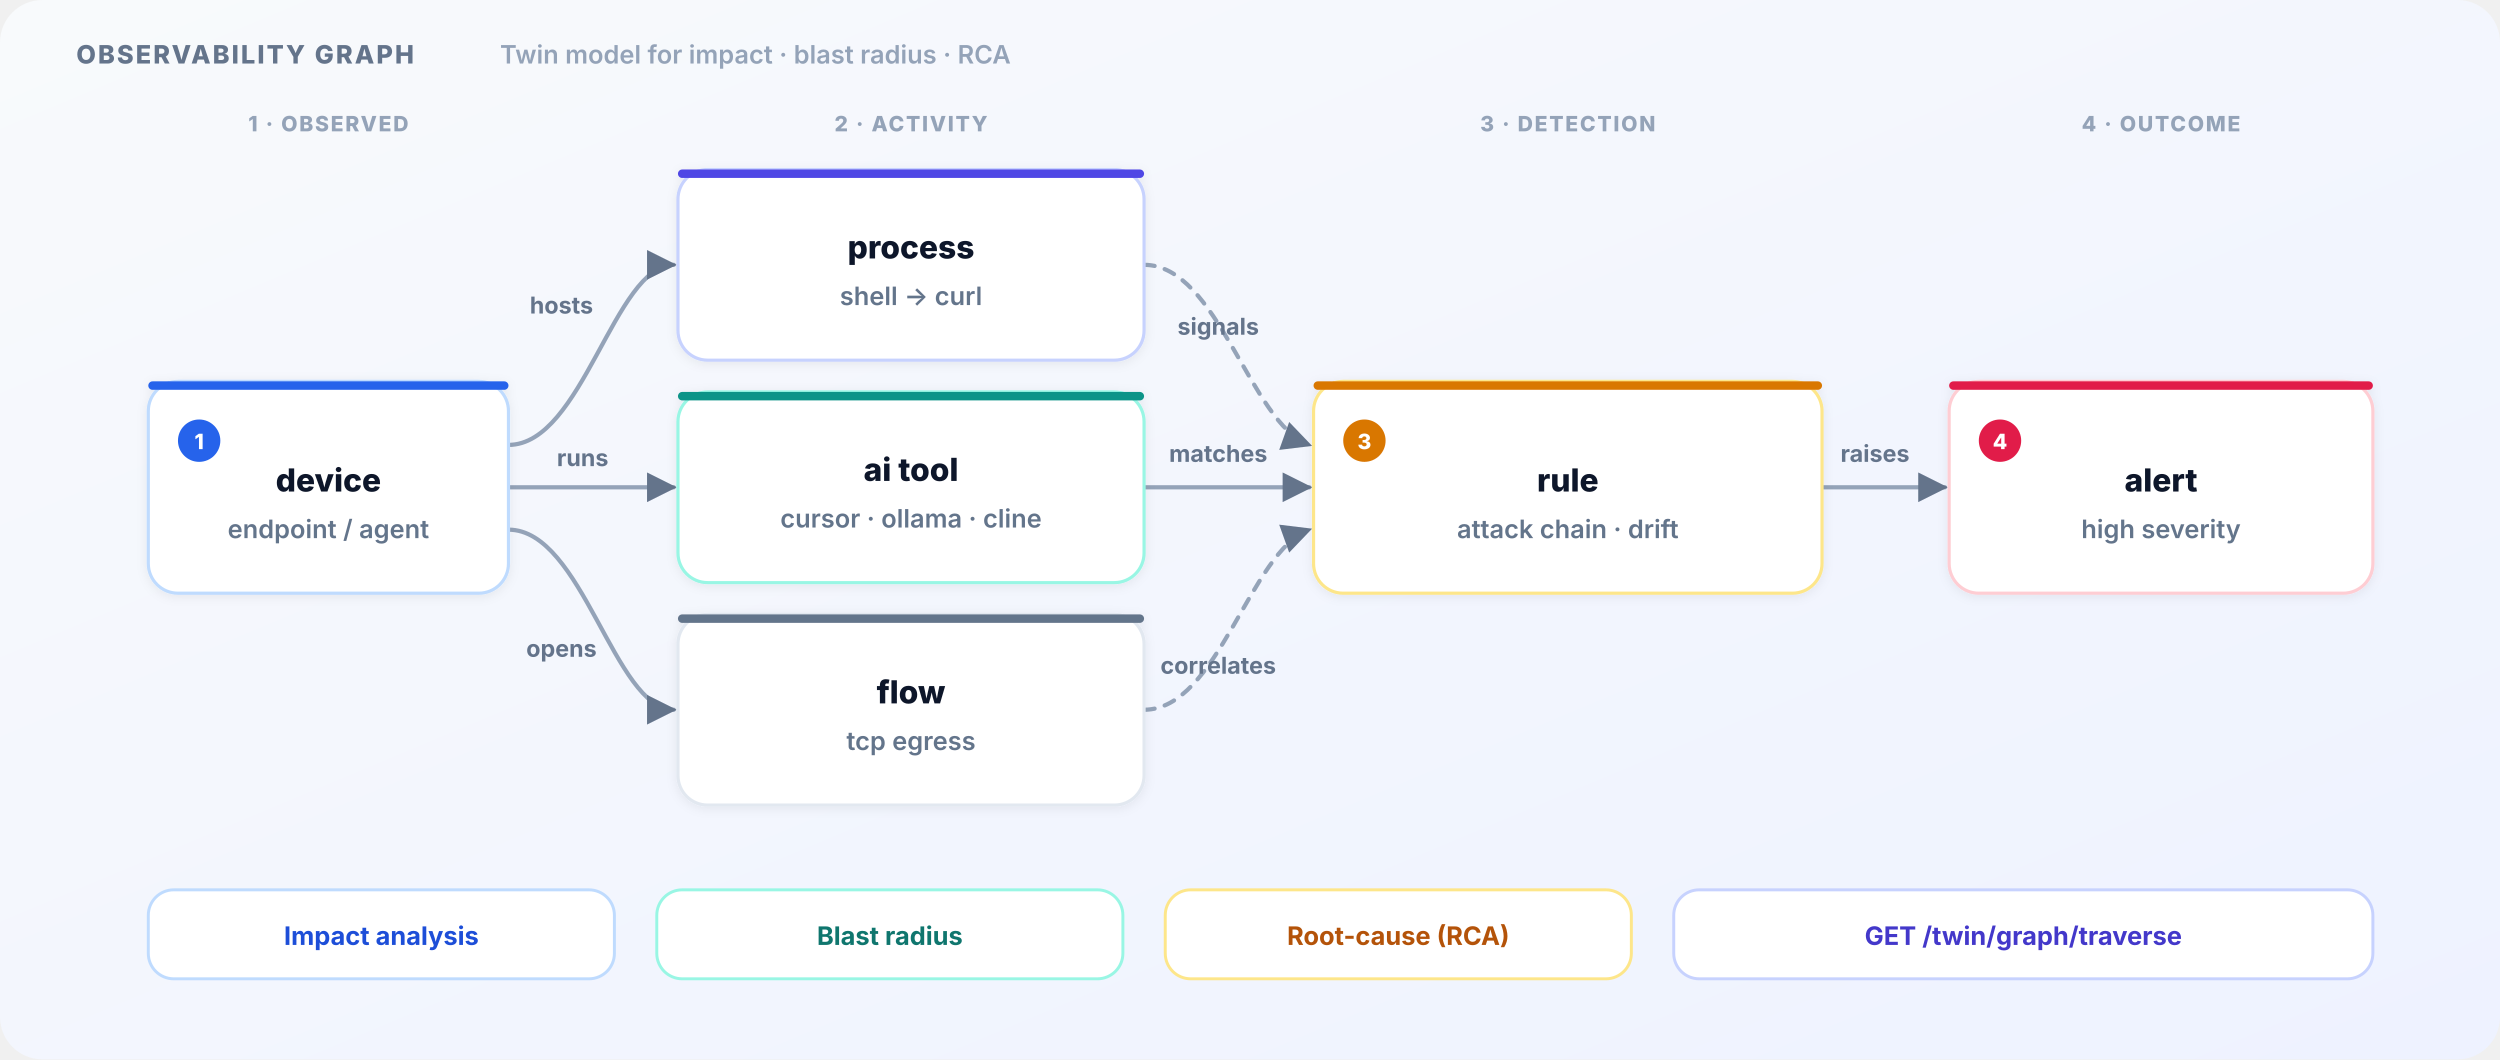
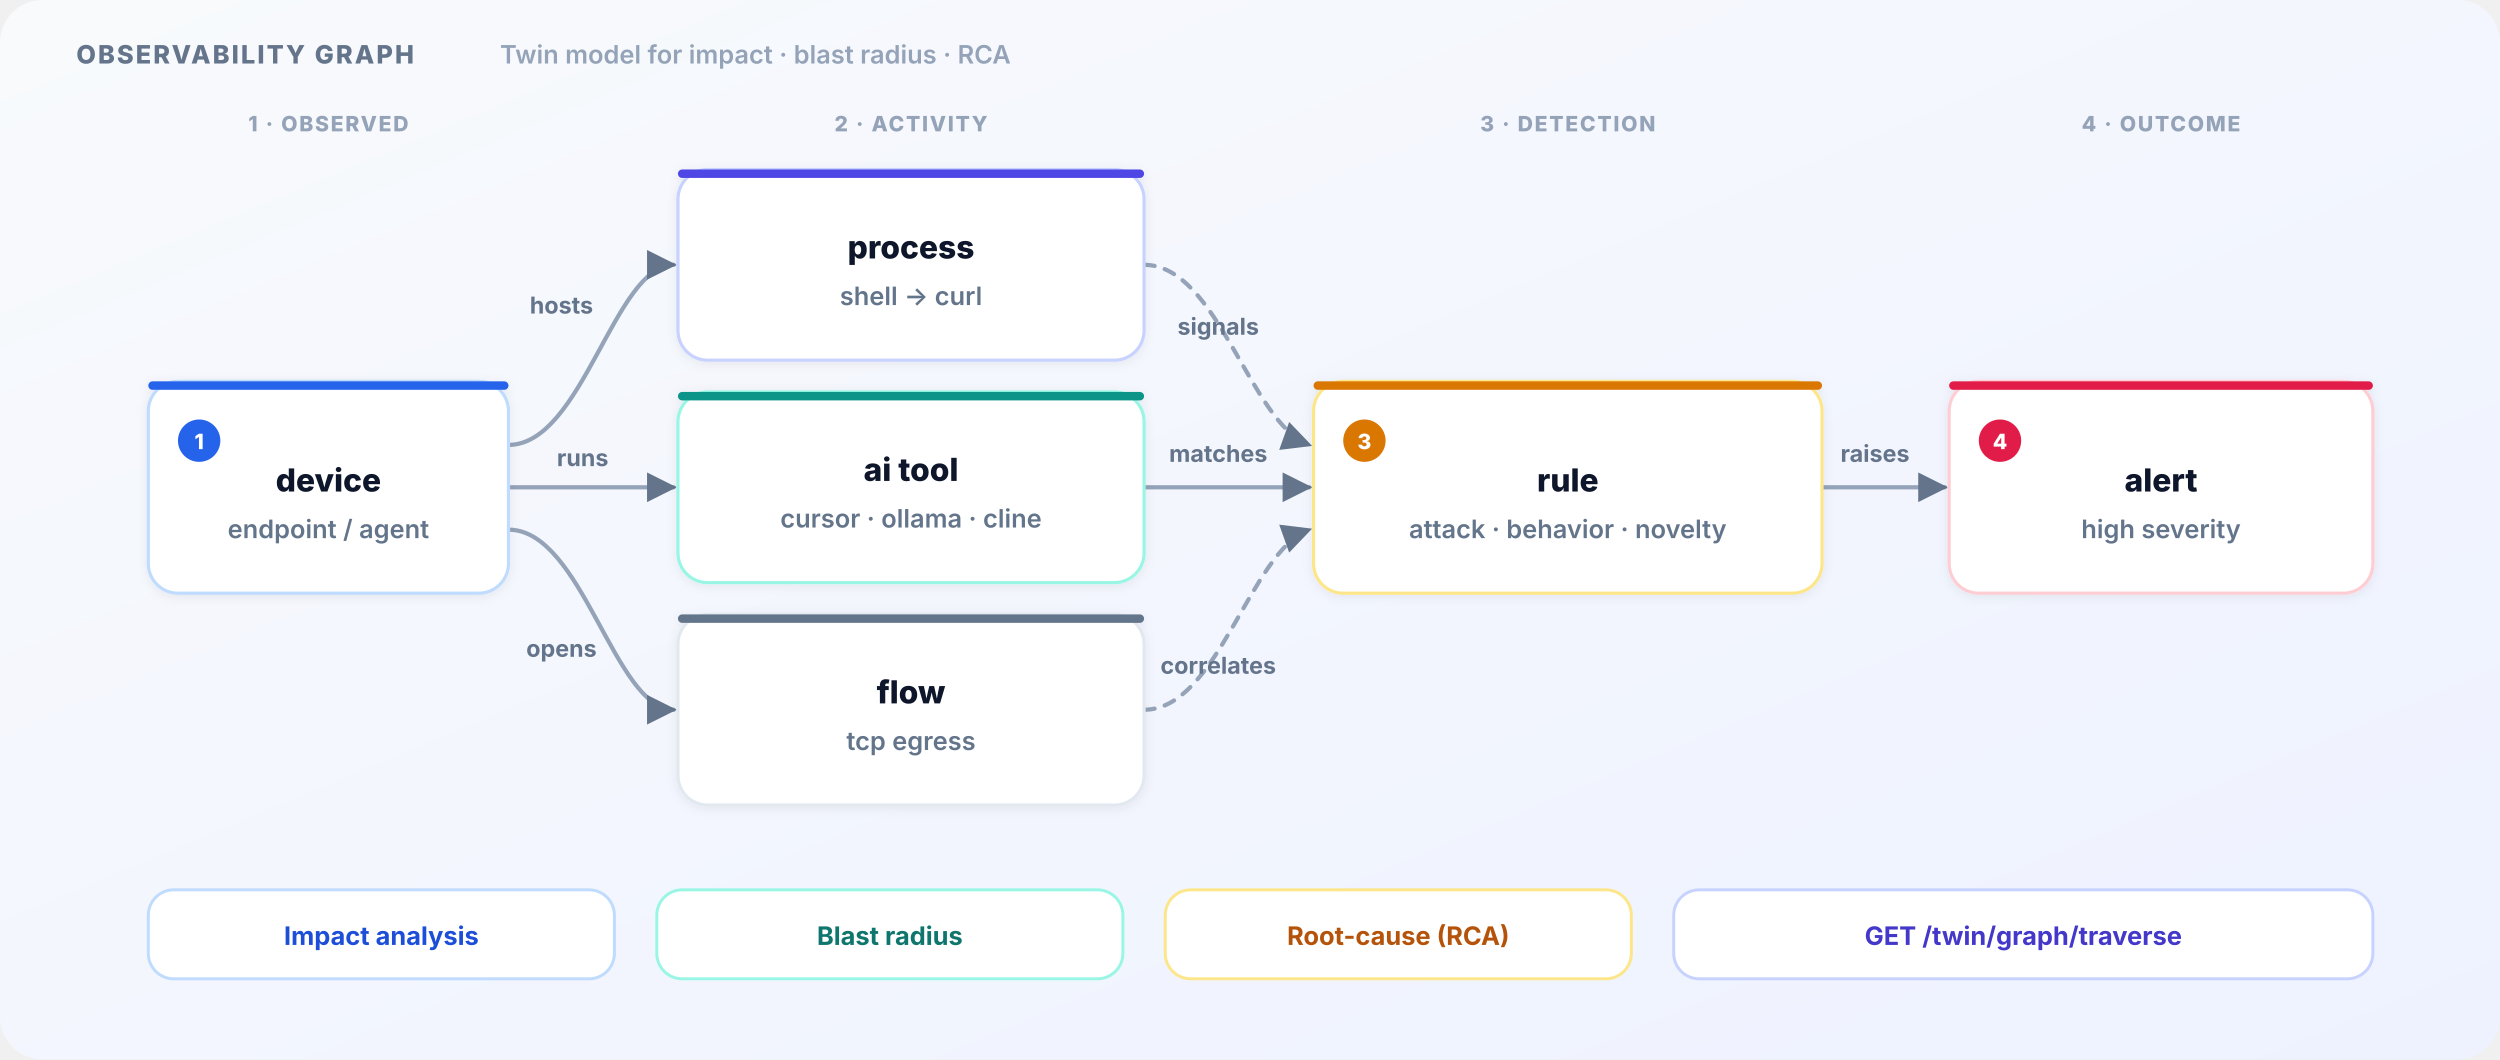
<svg xmlns="http://www.w3.org/2000/svg" viewBox="0 0 1180 500" role="img" aria-labelledby="obs-title obs-desc">
  <defs>
    <linearGradient id="obs-bg" x1="0%" y1="0%" x2="100%" y2="100%">
      <stop offset="0%" stop-color="#F8FAFC" />
      <stop offset="100%" stop-color="#EEF2FF" />
    </linearGradient>
    <marker id="obs-arr" viewBox="0 0 10 10" refX="9" refY="5" markerWidth="7" markerHeight="7" orient="auto">
      <path d="M0 0 L10 5 L0 10 z" fill="#64748B" />
    </marker>
    <filter id="obs-soft" x="-8%" y="-8%" width="116%" height="116%">
      <feDropShadow dx="0" dy="1" stdDeviation="2.5" flood-color="#0F172A" flood-opacity="0.07" />
    </filter>
    <style>
      .title { font-family: ui-sans-serif, system-ui, -apple-system, Segoe UI, sans-serif; font-size: 12px; font-weight: 800; letter-spacing: 0.08em; fill: #64748B; }
      .lead { font-family: ui-sans-serif, system-ui, -apple-system, Segoe UI, sans-serif; font-size: 12px; font-weight: 600; fill: #94A3B8; }
      .s { font-family: ui-sans-serif, system-ui, -apple-system, Segoe UI, sans-serif; font-size: 12px; font-weight: 600; fill: #64748B; }
      .n { font-family: ui-sans-serif, system-ui, -apple-system, Segoe UI, sans-serif; font-size: 15px; font-weight: 800; fill: #0F172A; }
      .rel { font-family: ui-sans-serif, system-ui, -apple-system, Segoe UI, sans-serif; font-size: 11px; font-weight: 700; fill: #64748B; }
      .cap { font-family: ui-sans-serif, system-ui, -apple-system, Segoe UI, sans-serif; font-size: 10px; font-weight: 800; letter-spacing: 0.08em; fill: #94A3B8; }
      .pill { font-family: ui-sans-serif, system-ui, -apple-system, Segoe UI, sans-serif; font-size: 12px; font-weight: 700; }
      .num { font-family: ui-sans-serif, system-ui, -apple-system, Segoe UI, sans-serif; font-size: 10px; font-weight: 800; fill: #FFFFFF; }
    </style>
  </defs>
  <rect width="1180" height="500" rx="20" fill="url(#obs-bg)" />
  <text class="title" x="36" y="30">OBSERVABILITY GRAPH</text>
  <text class="lead" x="236" y="30">Twin model for impact · blast radius · RCA</text>
  <text class="cap" x="155" y="62" text-anchor="middle">1 · OBSERVED</text>
  <text class="cap" x="430" y="62" text-anchor="middle">2 · ACTIVITY</text>
  <text class="cap" x="740" y="62" text-anchor="middle">3 · DETECTION</text>
  <text class="cap" x="1020" y="62" text-anchor="middle">4 · OUTCOME</text>
  <g fill="none" stroke="#94A3B8" stroke-width="2" stroke-linecap="round" marker-end="url(#obs-arr)">
    <path d="M240 210 C275 210 290 125 318 125" />
    <path d="M240 230 H318" />
    <path d="M240 250 C275 250 290 335 318 335" />
    <path d="M540 125 C575 125 590 200 618 210" stroke-dasharray="5 5" />
    <path d="M540 230 H618" />
    <path d="M540 335 C575 335 590 260 618 250" stroke-dasharray="5 5" />
    <path d="M860 230 H918" />
  </g>
  <text class="rel" x="265" y="148" text-anchor="middle">hosts</text>
  <text class="rel" x="275" y="220" text-anchor="middle">runs</text>
  <text class="rel" x="265" y="310" text-anchor="middle">opens</text>
  <text class="rel" x="575" y="158" text-anchor="middle">signals</text>
  <text class="rel" x="575" y="218" text-anchor="middle">matches</text>
  <text class="rel" x="575" y="318" text-anchor="middle">correlates</text>
  <text class="rel" x="885" y="218" text-anchor="middle">raises</text>
  <g transform="translate(70,180)" filter="url(#obs-soft)">
    <rect width="170" height="100" rx="14" fill="#FFFFFF" stroke="#BFDBFE" stroke-width="1.5" />
    <rect width="170" height="4" rx="2" fill="#2563EB" />
    <circle cx="24" cy="28" r="10" fill="#2563EB" />
    <text class="num" x="24" y="32" text-anchor="middle">1</text>
    <text class="n" x="85" y="52" text-anchor="middle">device</text>
    <text class="s" x="85" y="74" text-anchor="middle">endpoint / agent</text>
  </g>
  <g transform="translate(320,80)" filter="url(#obs-soft)">
    <rect width="220" height="90" rx="14" fill="#FFFFFF" stroke="#C7D2FE" stroke-width="1.5" />
    <rect width="220" height="4" rx="2" fill="#4F46E5" />
    <text class="n" x="110" y="42" text-anchor="middle">process</text>
    <text class="s" x="110" y="64" text-anchor="middle">shell → curl</text>
  </g>
  <g transform="translate(320,185)" filter="url(#obs-soft)">
    <rect width="220" height="90" rx="14" fill="#FFFFFF" stroke="#99F6E4" stroke-width="1.5" />
    <rect width="220" height="4" rx="2" fill="#0D9488" />
    <text class="n" x="110" y="42" text-anchor="middle">ai tool</text>
    <text class="s" x="110" y="64" text-anchor="middle">cursor · ollama · cline</text>
  </g>
  <g transform="translate(320,290)" filter="url(#obs-soft)">
    <rect width="220" height="90" rx="14" fill="#FFFFFF" stroke="#E2E8F0" stroke-width="1.5" />
    <rect width="220" height="4" rx="2" fill="#64748B" />
    <text class="n" x="110" y="42" text-anchor="middle">flow</text>
    <text class="s" x="110" y="64" text-anchor="middle">tcp egress</text>
  </g>
  <g transform="translate(620,180)" filter="url(#obs-soft)">
    <rect width="240" height="100" rx="14" fill="#FFFFFF" stroke="#FDE68A" stroke-width="1.5" />
    <rect width="240" height="4" rx="2" fill="#D97706" />
    <circle cx="24" cy="28" r="10" fill="#D97706" />
    <text class="num" x="24" y="32" text-anchor="middle">3</text>
    <text class="n" x="120" y="52" text-anchor="middle">rule</text>
-     <text class="s" x="120" y="74" text-anchor="middle">attack chain · drift</text>
+     <text class="s" x="120" y="74" text-anchor="middle">attack · behavior · novelty</text>
  </g>
  <g transform="translate(920,180)" filter="url(#obs-soft)">
    <rect width="200" height="100" rx="14" fill="#FFFFFF" stroke="#FECDD3" stroke-width="1.5" />
    <rect width="200" height="4" rx="2" fill="#E11D48" />
    <circle cx="24" cy="28" r="10" fill="#E11D48" />
    <text class="num" x="24" y="32" text-anchor="middle">4</text>
    <text class="n" x="100" y="52" text-anchor="middle">alert</text>
    <text class="s" x="100" y="74" text-anchor="middle">high severity</text>
  </g>
  <g transform="translate(70,420)">
    <rect width="220" height="42" rx="12" fill="#FFFFFF" stroke="#BFDBFE" stroke-width="1.4" />
    <text class="pill" x="110" y="26" text-anchor="middle" fill="#1D4ED8">Impact analysis</text>
    <rect x="240" width="220" height="42" rx="12" fill="#FFFFFF" stroke="#99F6E4" stroke-width="1.4" />
    <text class="pill" x="350" y="26" text-anchor="middle" fill="#0F766E">Blast radius</text>
    <rect x="480" width="220" height="42" rx="12" fill="#FFFFFF" stroke="#FDE68A" stroke-width="1.4" />
    <text class="pill" x="590" y="26" text-anchor="middle" fill="#B45309">Root-cause (RCA)</text>
    <rect x="720" width="330" height="42" rx="12" fill="#FFFFFF" stroke="#C7D2FE" stroke-width="1.4" />
    <text class="pill" x="885" y="26" text-anchor="middle" fill="#4338CA">GET /twin/graph/traverse</text>
  </g>
</svg>
